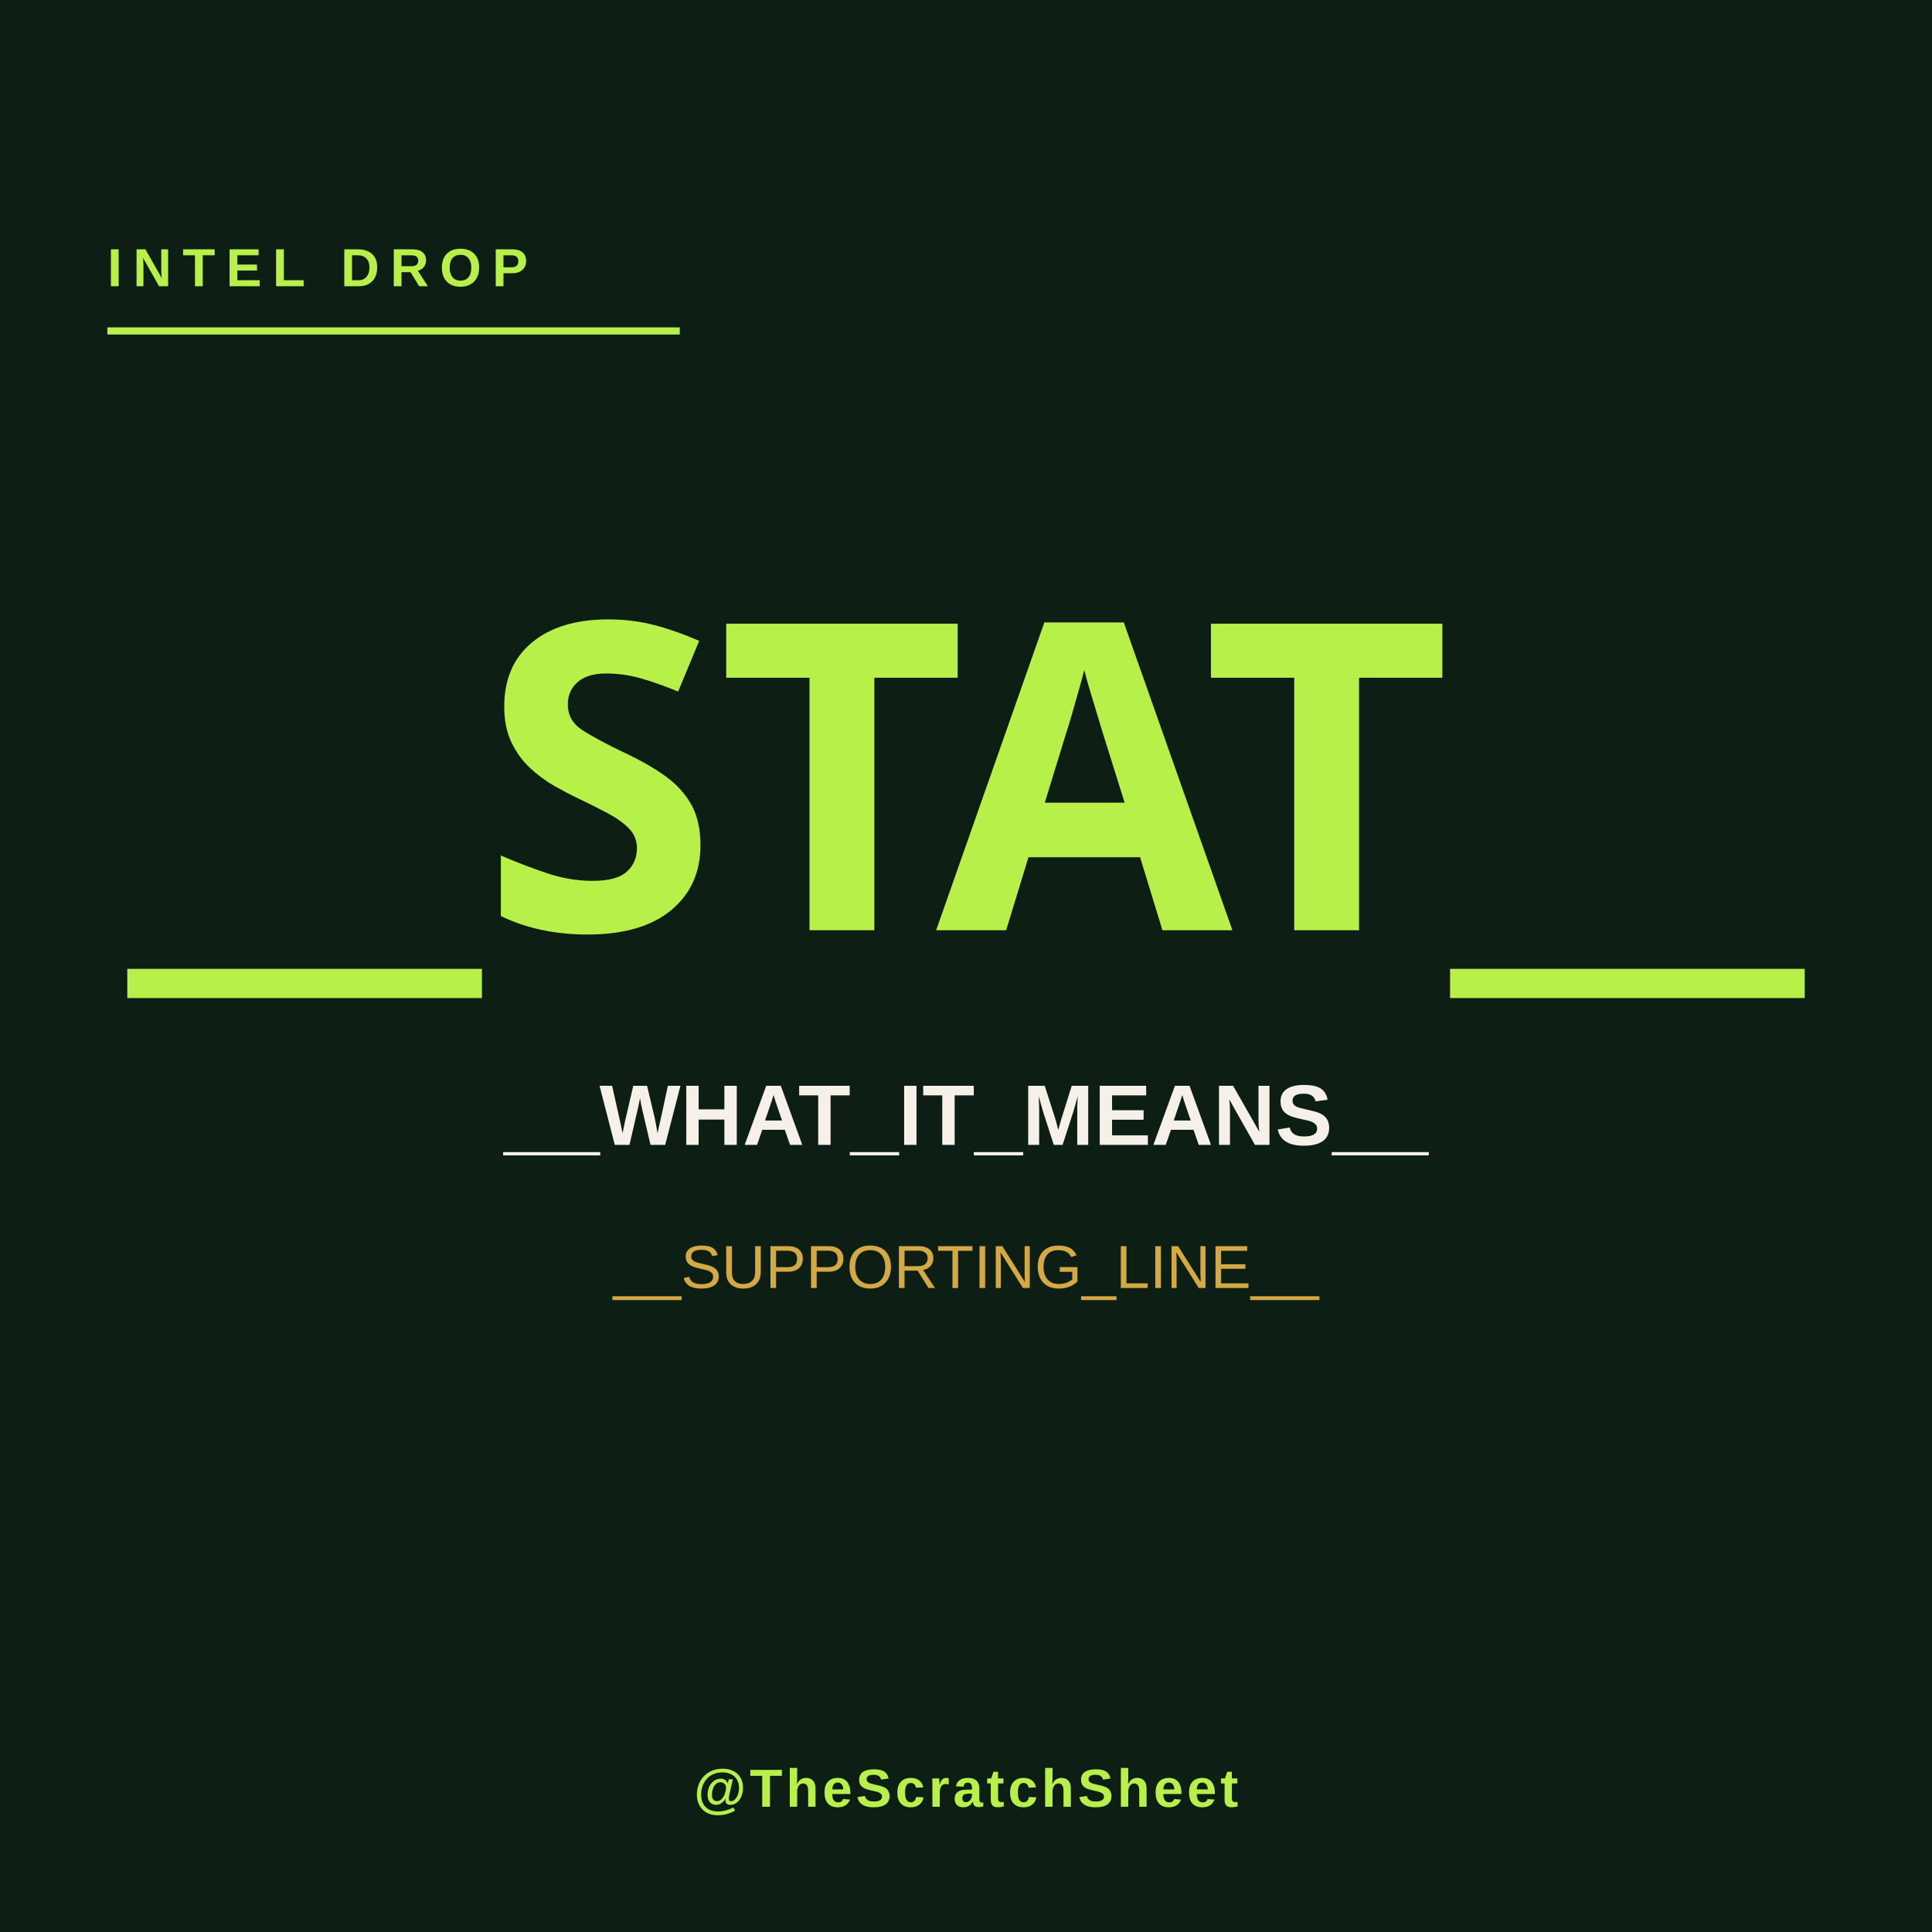
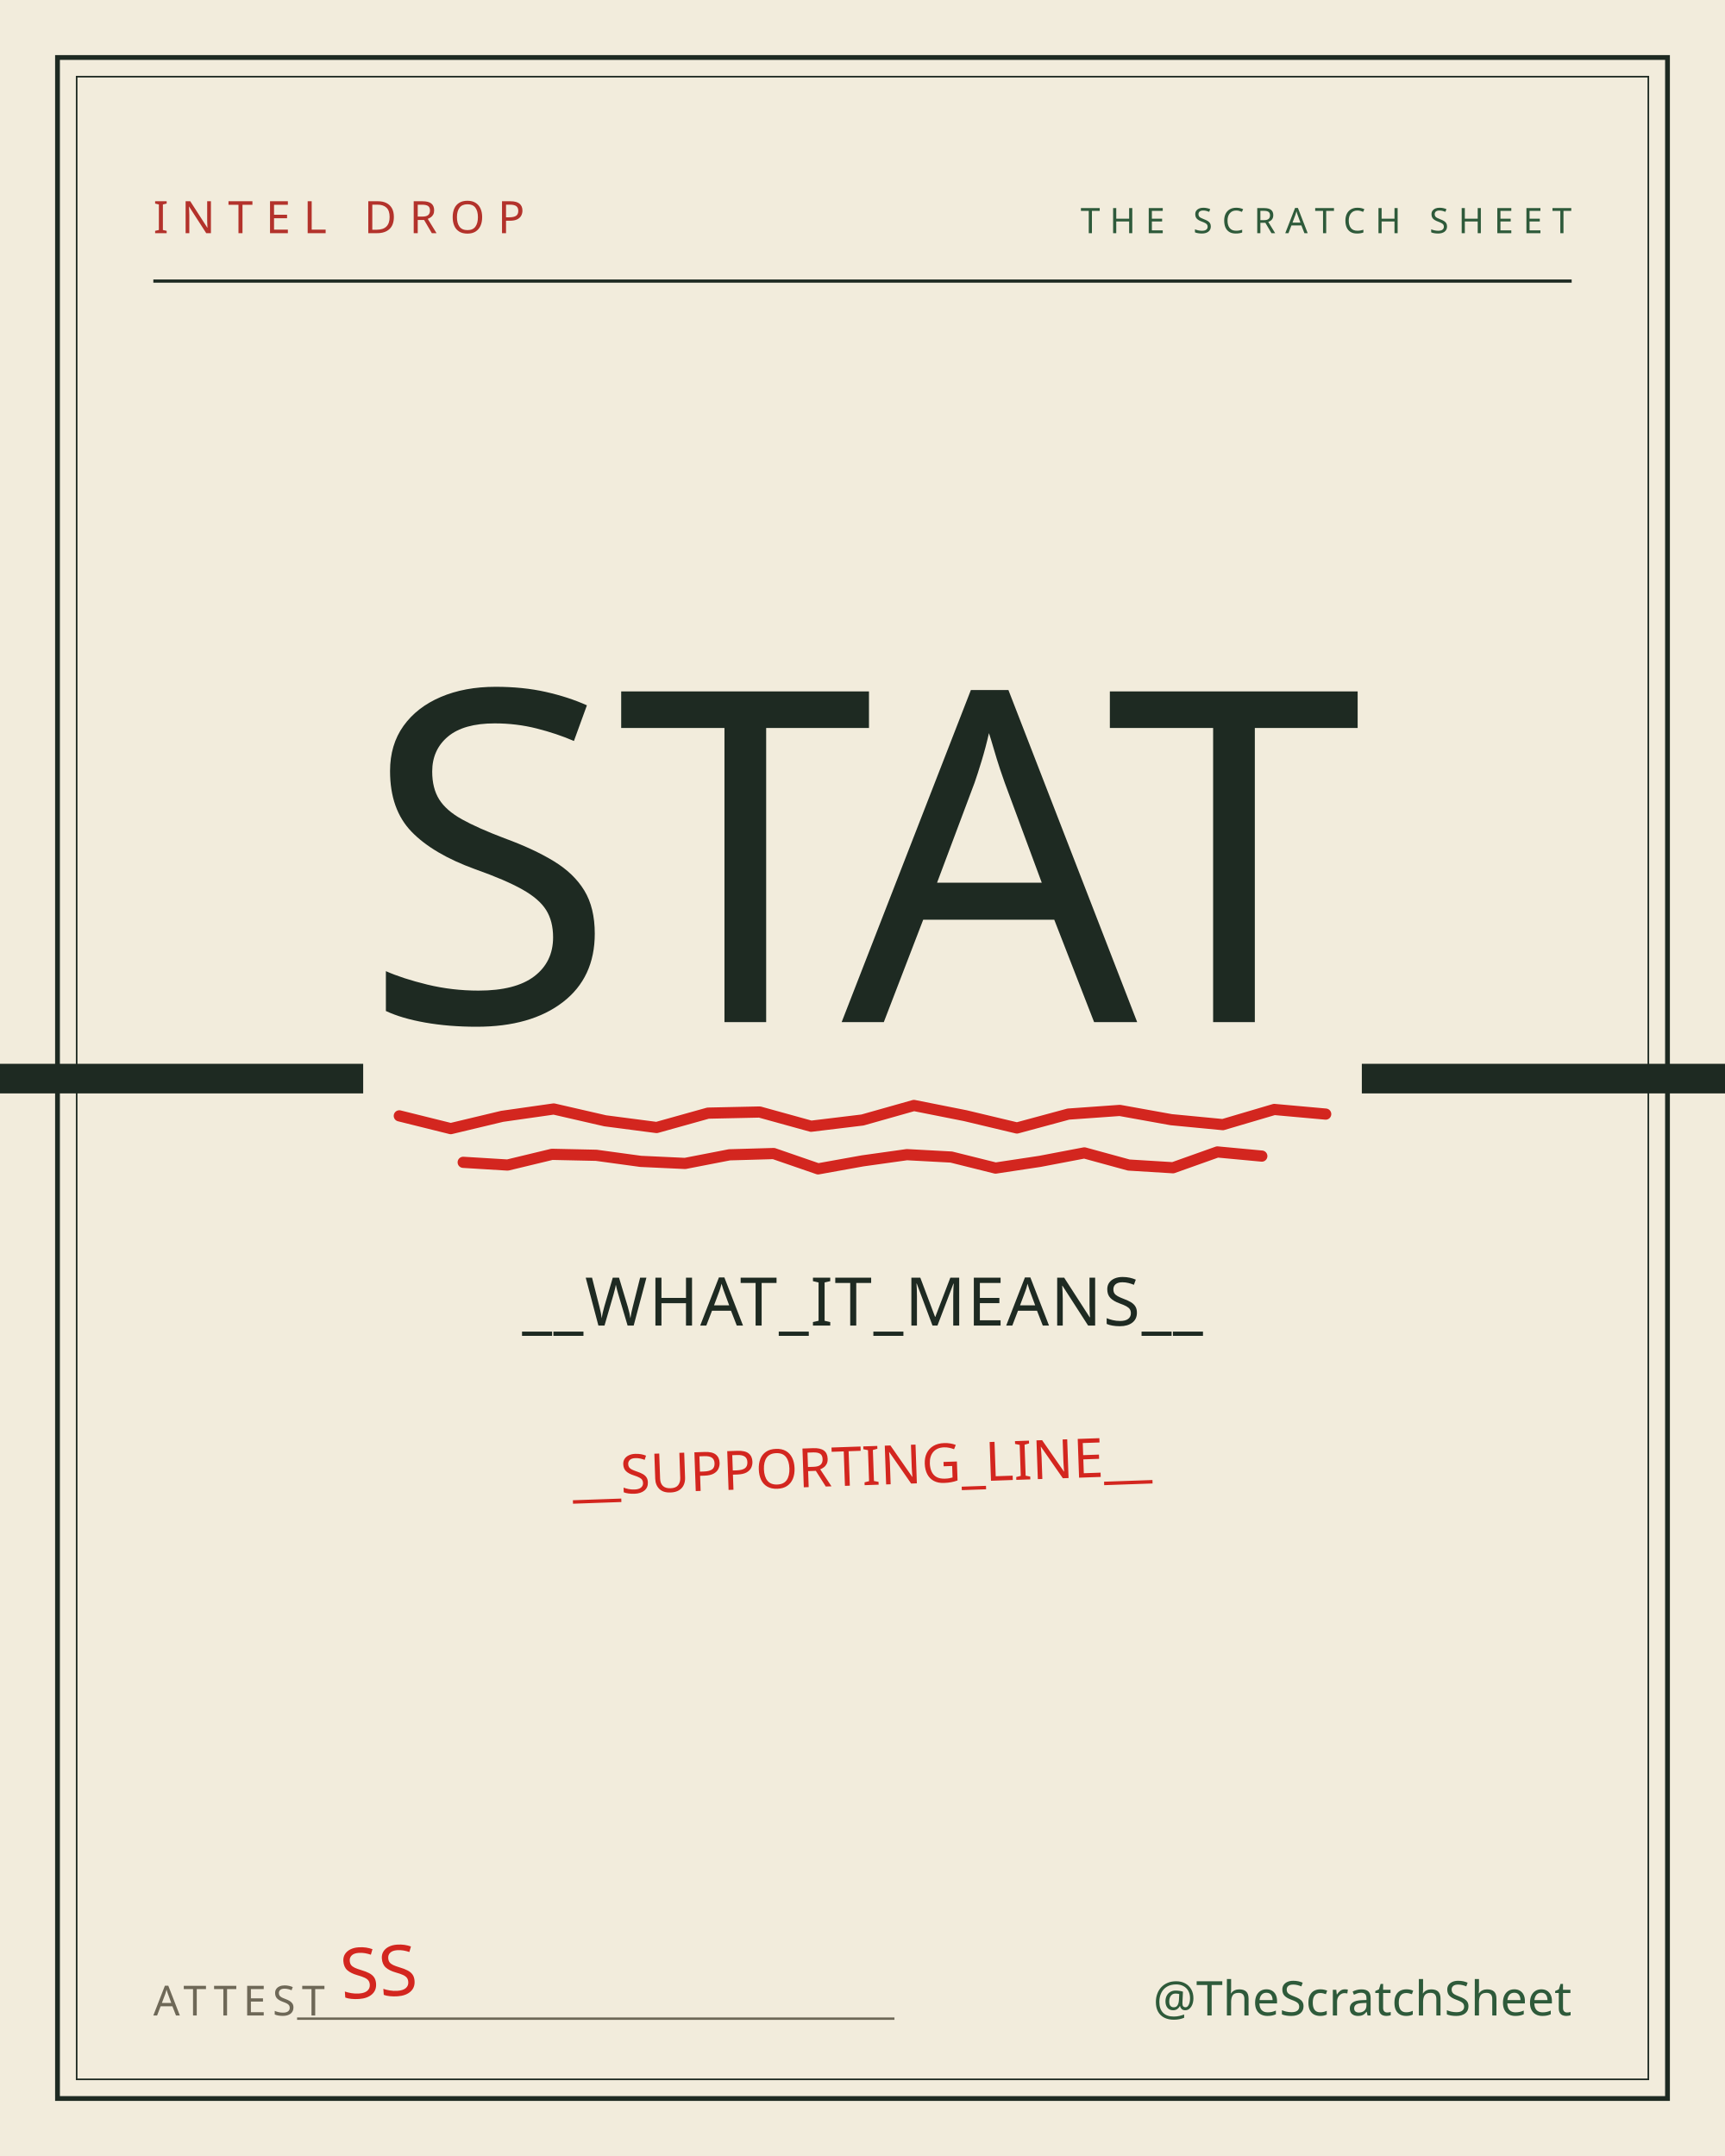
- <svg xmlns="http://www.w3.org/2000/svg" width="1080" height="1080" viewBox="0 0 1080 1080">
-   <rect width="1080" height="1080" fill="#0D1F14" />
-   <text x="60" y="160" font-family="Arial, sans-serif" font-weight="bold" font-size="30" fill="#B8F04A" letter-spacing="6">INTEL DROP</text>
-   <line x1="60" y1="185" x2="380" y2="185" stroke="#B8F04A" stroke-width="4" />
-   <text x="540" y="520" font-family="Arial Black, sans-serif" font-weight="900" font-size="240" fill="#B8F04A" text-anchor="middle">__STAT__</text>
-   <text x="540" y="640" font-family="Arial, sans-serif" font-weight="bold" font-size="48" fill="#F5F0E8" text-anchor="middle">__WHAT_IT_MEANS__</text>
-   <text x="540" y="720" font-family="Arial, sans-serif" font-size="34" fill="#D4A843" text-anchor="middle">__SUPPORTING_LINE__</text>
-   <text x="540" y="1010" font-family="Arial, sans-serif" font-weight="bold" font-size="30" fill="#B8F04A" text-anchor="middle" letter-spacing="2">@TheScratchSheet</text>
+ <svg xmlns="http://www.w3.org/2000/svg" width="1080" height="1350" viewBox="0 0 1080 1350">
+   <rect width="1080" height="1350" fill="#F2ECDC" />
+   <rect x="36" y="36" width="1008" height="1278" fill="none" stroke="#1E2A22" stroke-width="3" />
+   <rect x="48" y="48" width="984" height="1254" fill="none" stroke="#1E2A22" stroke-width="1" />
+   <text x="96" y="146" font-family="Barlow SemiBold" font-size="28" fill="#B3322B" letter-spacing="8">INTEL DROP</text>
+   <text x="984" y="146" font-family="Barlow SemiBold" font-size="22" fill="#2E5A3A" letter-spacing="6" text-anchor="end">THE SCRATCH SHEET</text>
+   <line x1="96" y1="176" x2="984" y2="176" stroke="#1E2A22" stroke-width="2" />
+   <text x="540" y="640" font-family="Anton" font-size="290" fill="#1E2A22" text-anchor="middle" data-fit="880">__STAT__</text>
+   <path d="M250.0 698.7 L282.2 706.7 L314.4 699.0 L346.7 694.4 L378.9 701.8 L411.1 706.0 L443.3 697.0 L475.6 696.3 L507.8 705.2 L540.0 701.3 L572.2 692.2 L604.4 698.6 L636.7 706.3 L668.9 697.6 L701.1 695.3 L733.3 701.1 L765.6 704.2 L797.8 694.7 L830.0 697.6" fill="none" stroke="#D3261F" stroke-width="7" stroke-linecap="round" stroke-linejoin="round" />
+   <path d="M290.0 727.8 L317.8 729.5 L345.6 722.8 L373.3 723.4 L401.1 727.2 L428.9 728.5 L456.7 723.1 L484.4 722.3 L512.2 731.9 L540.0 726.9 L567.8 723.0 L595.6 724.5 L623.3 731.4 L651.1 727.2 L678.9 721.9 L706.7 729.5 L734.4 731.2 L762.2 721.3 L790.0 723.9" fill="none" stroke="#D3261F" stroke-width="7" stroke-linecap="round" stroke-linejoin="round" />
+   <text x="540" y="830" font-family="Barlow Condensed SemiBold" font-size="42" fill="#1E2A22" letter-spacing="1" text-anchor="middle" data-fit="880">__WHAT_IT_MEANS__</text>
+   <text x="540" y="930" font-family="Permanent Marker" font-size="34" fill="#D3261F" text-anchor="middle" transform="rotate(-2 540 930)" data-fit="880">__SUPPORTING_LINE__</text>
+   <text x="96" y="1262" font-family="Barlow Condensed SemiBold" font-size="26" fill="#6E6857" letter-spacing="4">ATTEST</text>
+   <line x1="186" y1="1264" x2="560" y2="1264" stroke="#6E6857" stroke-width="1.5" />
+   <text x="214" y="1252" font-family="Permanent Marker" font-size="44" fill="#D3261F" transform="rotate(-4 214 1252)">SS</text>
+   <text x="984" y="1262" font-family="Barlow SemiBold" font-size="30" fill="#2E5A3A" text-anchor="end">@TheScratchSheet</text>
</svg>
